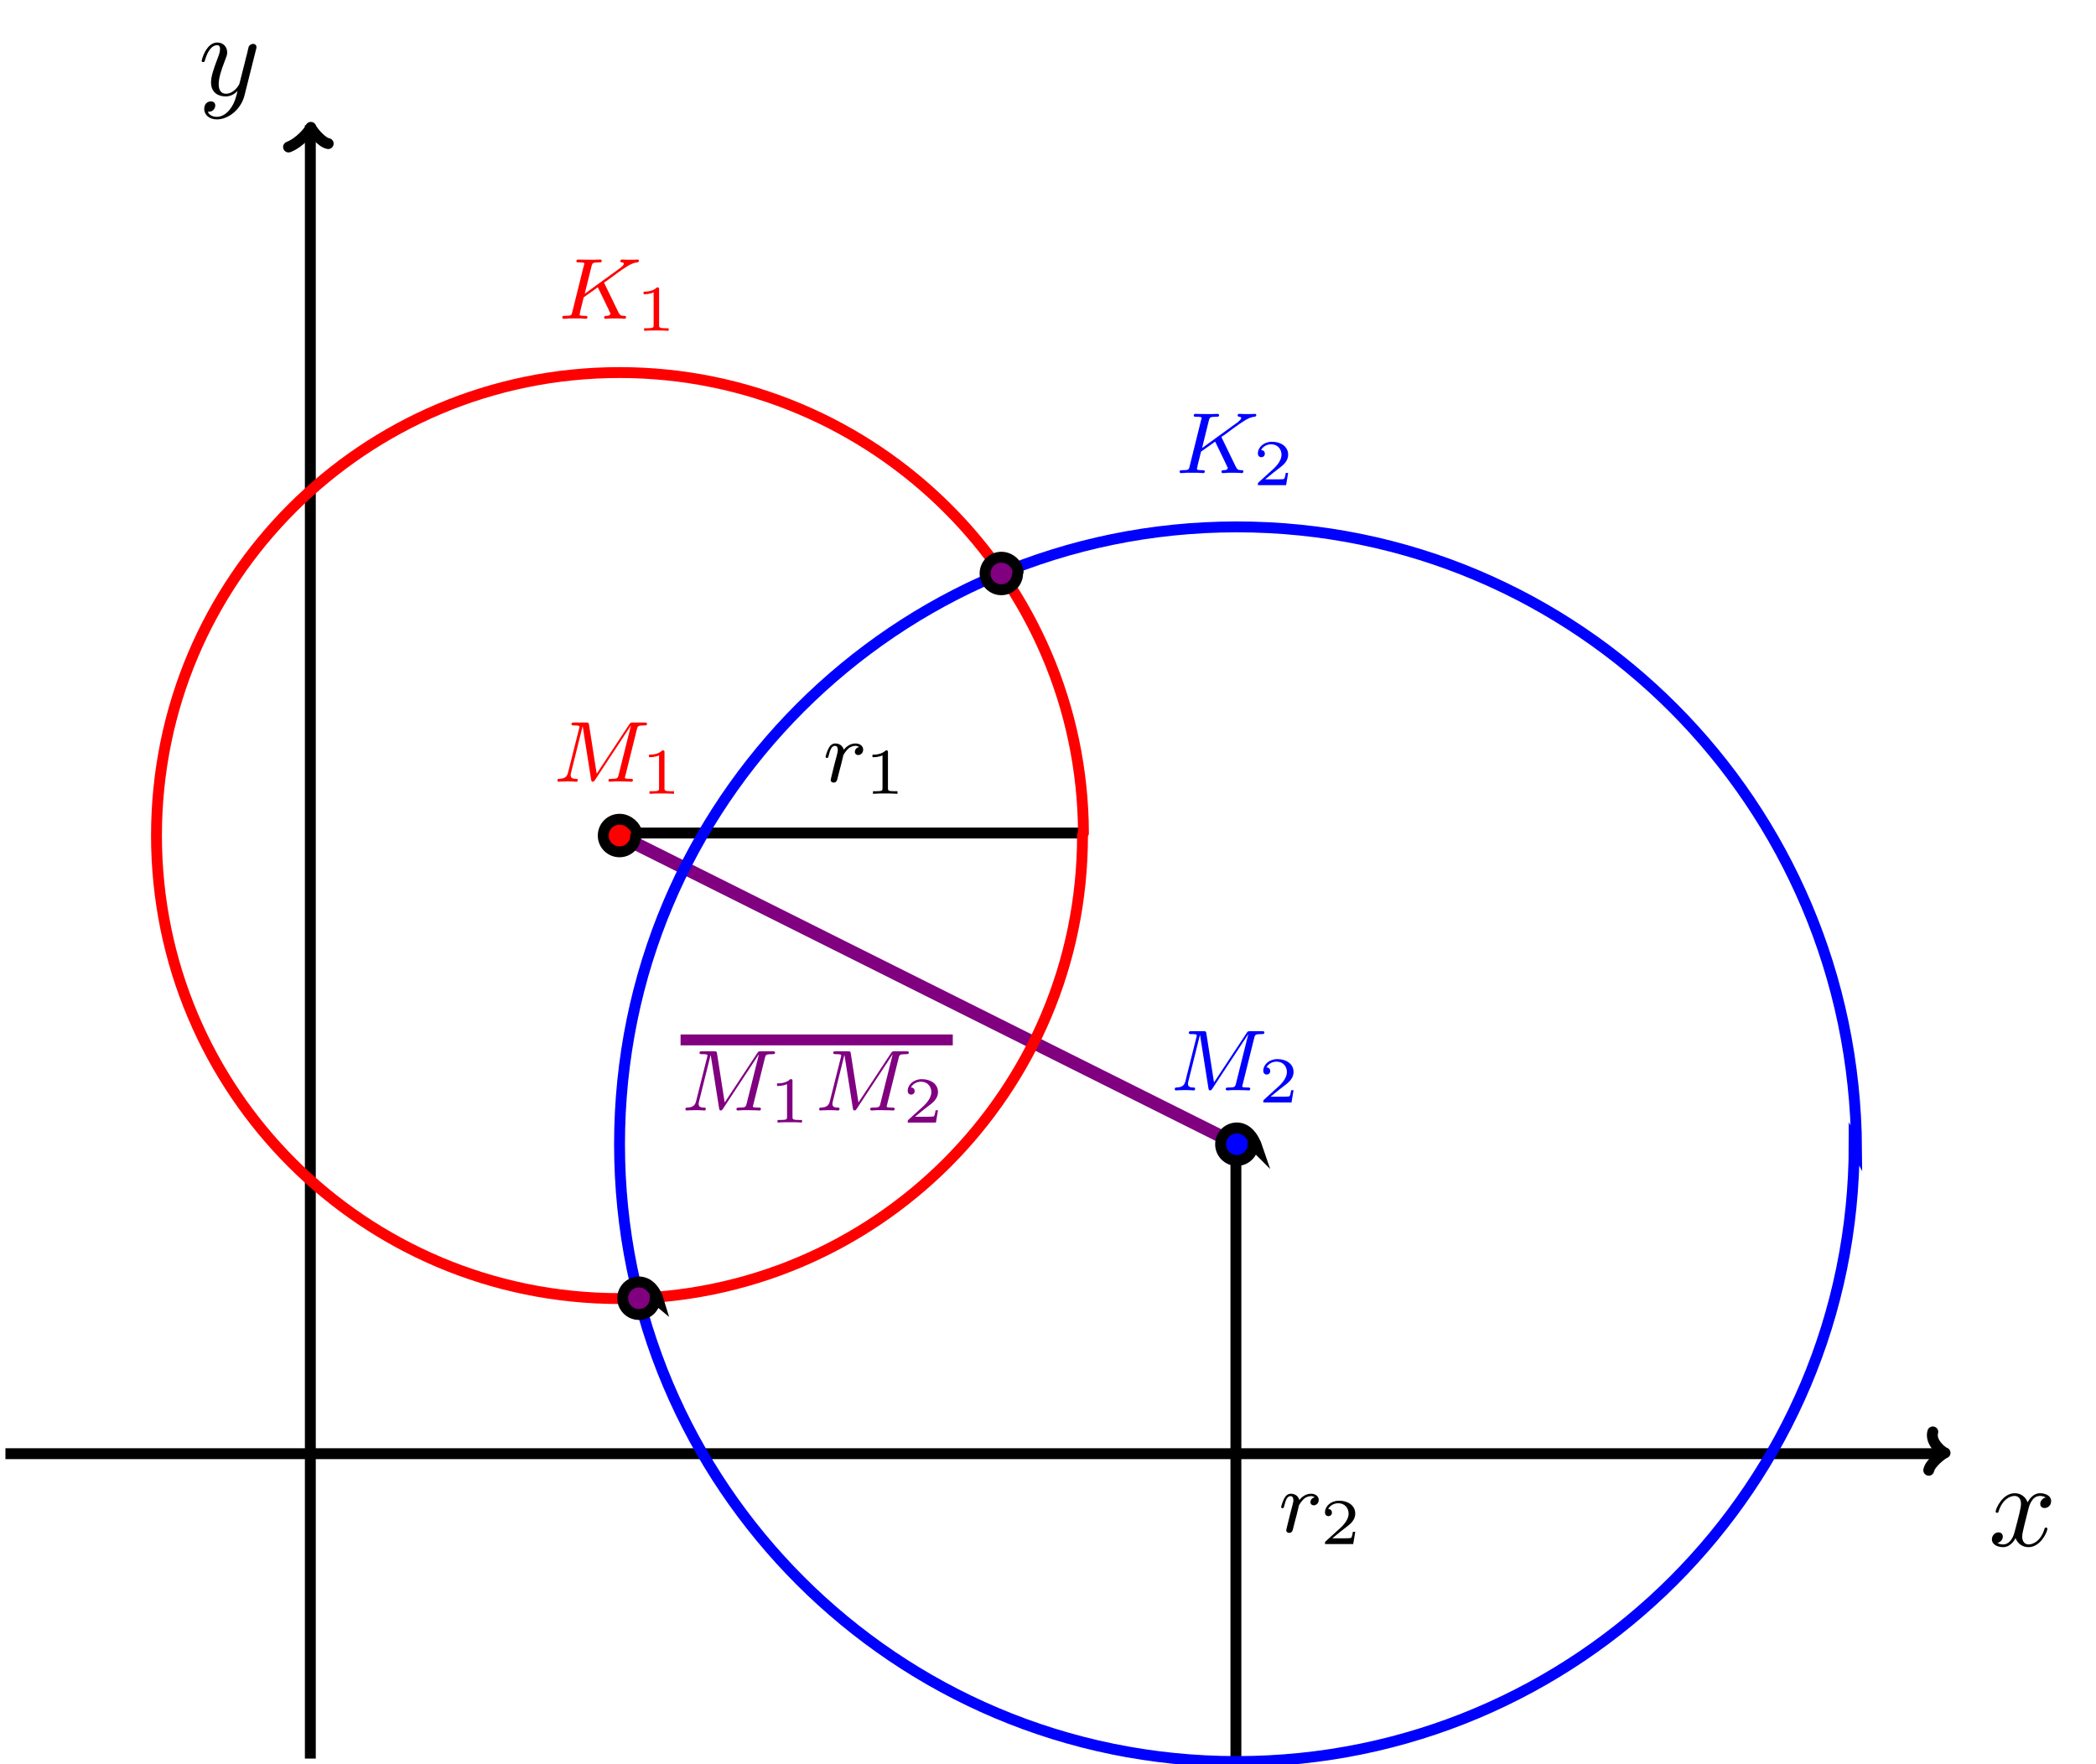
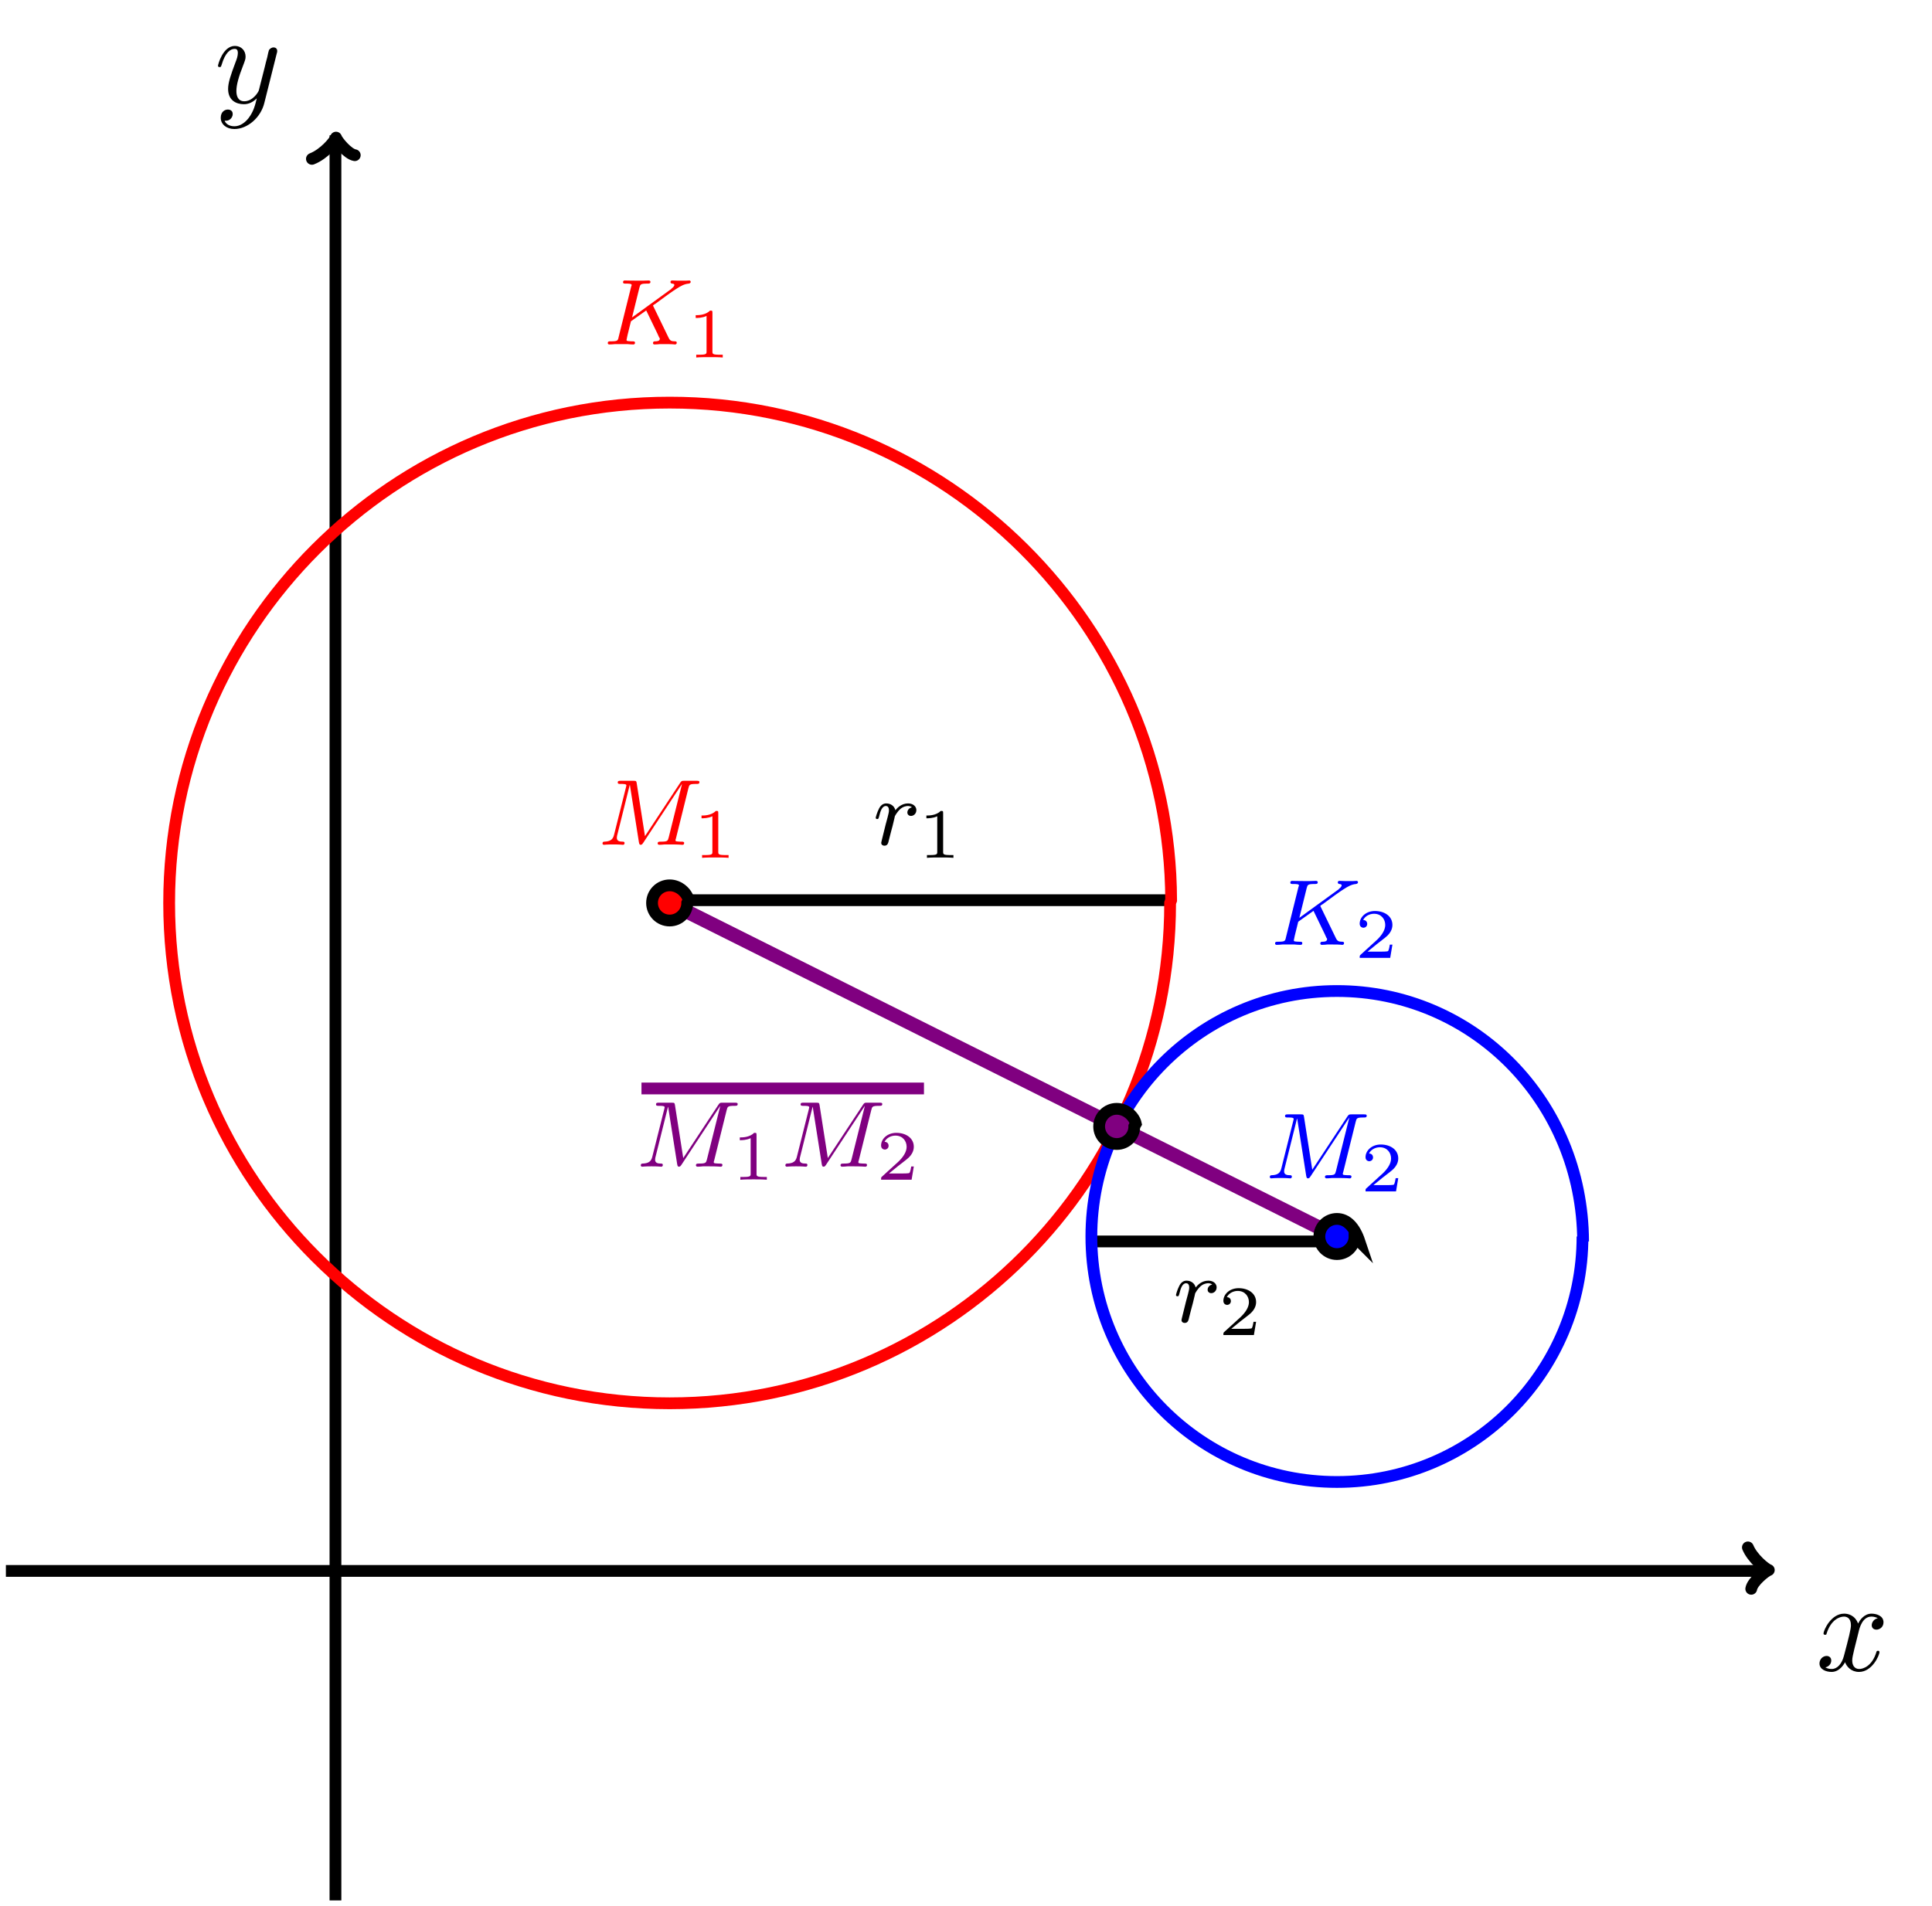
- <svg xmlns="http://www.w3.org/2000/svg" xmlns:xlink="http://www.w3.org/1999/xlink" width="192.488pt" height="161.973pt" viewBox="0 0 192.488 161.973" version="1.1">
+ <svg xmlns="http://www.w3.org/2000/svg" xmlns:xlink="http://www.w3.org/1999/xlink" width="164.142pt" height="161.973pt" viewBox="0 0 164.142 161.973" version="1.1">
  <defs>
    <g>
      <symbol overflow="visible" id="glyph0-0">
        <path style="stroke:none;" d="M 3.641 -3.297 C 3.703 -3.578 3.953 -4.578 4.719 -4.578 C 4.781 -4.578 5.031 -4.578 5.266 -4.438 C 4.969 -4.391 4.75 -4.109 4.75 -3.844 C 4.75 -3.672 4.859 -3.469 5.156 -3.469 C 5.406 -3.469 5.75 -3.672 5.75 -4.094 C 5.75 -4.672 5.109 -4.828 4.734 -4.828 C 4.094 -4.828 3.719 -4.25 3.594 -3.984 C 3.312 -4.719 2.719 -4.828 2.406 -4.828 C 1.281 -4.828 0.656 -3.406 0.656 -3.141 C 0.656 -3.031 0.766 -3.031 0.781 -3.031 C 0.875 -3.031 0.906 -3.047 0.922 -3.156 C 1.297 -4.312 2.016 -4.578 2.391 -4.578 C 2.594 -4.578 2.984 -4.484 2.984 -3.844 C 2.984 -3.516 2.797 -2.781 2.391 -1.25 C 2.219 -0.578 1.828 -0.125 1.359 -0.125 C 1.281 -0.125 1.031 -0.125 0.812 -0.266 C 1.078 -0.312 1.312 -0.547 1.312 -0.844 C 1.312 -1.141 1.078 -1.234 0.922 -1.234 C 0.594 -1.234 0.312 -0.953 0.312 -0.594 C 0.312 -0.094 0.859 0.125 1.344 0.125 C 2.062 0.125 2.453 -0.641 2.484 -0.703 C 2.625 -0.312 3.016 0.125 3.672 0.125 C 4.781 0.125 5.406 -1.281 5.406 -1.562 C 5.406 -1.672 5.312 -1.672 5.281 -1.672 C 5.188 -1.672 5.156 -1.625 5.141 -1.547 C 4.781 -0.375 4.031 -0.125 3.688 -0.125 C 3.266 -0.125 3.094 -0.469 3.094 -0.844 C 3.094 -1.078 3.156 -1.312 3.266 -1.797 Z M 3.641 -3.297 " />
      </symbol>
      <symbol overflow="visible" id="glyph0-1">
        <path style="stroke:none;" d="M 5.297 -4.156 C 5.344 -4.312 5.344 -4.328 5.344 -4.406 C 5.344 -4.609 5.188 -4.703 5.031 -4.703 C 4.922 -4.703 4.75 -4.641 4.641 -4.469 C 4.625 -4.422 4.531 -4.078 4.5 -3.875 C 4.422 -3.594 4.344 -3.297 4.281 -3.016 L 3.781 -1.047 C 3.734 -0.891 3.266 -0.125 2.547 -0.125 C 2 -0.125 1.875 -0.594 1.875 -1 C 1.875 -1.5 2.062 -2.188 2.438 -3.141 C 2.609 -3.594 2.656 -3.703 2.656 -3.922 C 2.656 -4.422 2.297 -4.828 1.75 -4.828 C 0.719 -4.828 0.312 -3.234 0.312 -3.141 C 0.312 -3.031 0.422 -3.031 0.453 -3.031 C 0.562 -3.031 0.562 -3.047 0.625 -3.234 C 0.922 -4.25 1.359 -4.578 1.719 -4.578 C 1.812 -4.578 2 -4.578 2 -4.234 C 2 -3.953 1.891 -3.672 1.812 -3.469 C 1.375 -2.312 1.172 -1.688 1.172 -1.172 C 1.172 -0.203 1.859 0.125 2.516 0.125 C 2.938 0.125 3.297 -0.062 3.609 -0.375 C 3.469 0.203 3.344 0.734 2.906 1.312 C 2.625 1.672 2.203 2 1.703 2 C 1.547 2 1.062 1.969 0.875 1.531 C 1.047 1.531 1.188 1.531 1.344 1.406 C 1.453 1.312 1.562 1.172 1.562 0.953 C 1.562 0.625 1.266 0.578 1.156 0.578 C 0.906 0.578 0.547 0.75 0.547 1.281 C 0.547 1.828 1.031 2.234 1.703 2.234 C 2.828 2.234 3.953 1.25 4.25 0.016 Z M 5.297 -4.156 " />
      </symbol>
      <symbol overflow="visible" id="glyph1-0">
        <path style="stroke:none;" d="M 7.734 -4.797 C 7.812 -5.109 7.828 -5.172 8.391 -5.172 C 8.578 -5.172 8.672 -5.172 8.672 -5.328 C 8.672 -5.438 8.562 -5.438 8.422 -5.438 L 7.391 -5.438 C 7.188 -5.438 7.156 -5.438 7.047 -5.281 L 4.047 -0.734 L 3.344 -5.234 C 3.312 -5.422 3.297 -5.438 3.062 -5.438 L 1.984 -5.438 C 1.844 -5.438 1.734 -5.438 1.734 -5.297 C 1.734 -5.172 1.844 -5.172 1.969 -5.172 C 2.234 -5.172 2.469 -5.172 2.469 -5.047 C 2.469 -5.016 2.453 -5.016 2.438 -4.906 L 1.422 -0.859 C 1.328 -0.453 1.109 -0.281 0.578 -0.266 C 0.531 -0.266 0.438 -0.25 0.438 -0.109 C 0.438 -0.062 0.484 0 0.562 0 C 0.594 0 0.766 -0.031 1.344 -0.031 C 1.969 -0.031 2.094 0 2.172 0 C 2.203 0 2.312 0 2.312 -0.156 C 2.312 -0.25 2.234 -0.266 2.172 -0.266 C 1.891 -0.266 1.656 -0.312 1.656 -0.594 C 1.656 -0.641 1.672 -0.75 1.672 -0.75 L 2.75 -5.078 L 2.766 -5.078 L 3.531 -0.219 C 3.562 -0.094 3.562 0 3.688 0 C 3.797 0 3.844 -0.094 3.891 -0.156 L 7.172 -5.141 L 7.188 -5.141 L 6.062 -0.625 C 5.984 -0.328 5.969 -0.266 5.375 -0.266 C 5.234 -0.266 5.125 -0.266 5.125 -0.109 C 5.125 -0.078 5.156 0 5.266 0 C 5.359 0 5.609 -0.016 5.719 -0.031 L 6.219 -0.031 C 6.969 -0.031 7.156 0 7.219 0 C 7.266 0 7.375 0 7.375 -0.156 C 7.375 -0.266 7.266 -0.266 7.125 -0.266 C 7.109 -0.266 6.969 -0.266 6.828 -0.281 C 6.656 -0.297 6.641 -0.312 6.641 -0.391 C 6.641 -0.438 6.656 -0.484 6.672 -0.516 Z M 7.734 -4.797 " />
      </symbol>
      <symbol overflow="visible" id="glyph1-1">
        <path style="stroke:none;" d="M 1.531 -1.094 C 1.625 -1.438 1.719 -1.781 1.797 -2.141 C 1.797 -2.156 1.859 -2.375 1.859 -2.422 C 1.891 -2.5 2.094 -2.828 2.297 -3.016 C 2.547 -3.25 2.828 -3.297 2.969 -3.297 C 3.047 -3.297 3.203 -3.281 3.312 -3.188 C 2.969 -3.109 2.922 -2.828 2.922 -2.75 C 2.922 -2.578 3.047 -2.453 3.234 -2.453 C 3.438 -2.453 3.688 -2.625 3.688 -2.953 C 3.688 -3.234 3.438 -3.516 2.984 -3.516 C 2.438 -3.516 2.078 -3.156 1.906 -2.938 C 1.75 -3.516 1.203 -3.516 1.125 -3.516 C 0.844 -3.516 0.641 -3.328 0.516 -3.078 C 0.328 -2.719 0.234 -2.312 0.234 -2.297 C 0.234 -2.219 0.297 -2.188 0.359 -2.188 C 0.469 -2.188 0.469 -2.219 0.531 -2.438 C 0.625 -2.828 0.766 -3.297 1.094 -3.297 C 1.312 -3.297 1.359 -3.094 1.359 -2.922 C 1.359 -2.766 1.312 -2.625 1.25 -2.359 C 1.234 -2.297 1.109 -1.828 1.078 -1.719 L 0.781 -0.516 C 0.75 -0.391 0.703 -0.203 0.703 -0.172 C 0.703 0.016 0.859 0.078 0.969 0.078 C 1.25 0.078 1.297 -0.141 1.359 -0.422 Z M 1.531 -1.094 " />
      </symbol>
      <symbol overflow="visible" id="glyph1-2">
        <path style="stroke:none;" d="M 4.281 -3.203 C 4.266 -3.219 4.234 -3.297 4.234 -3.312 C 4.234 -3.328 4.359 -3.422 4.453 -3.469 C 5.078 -3.938 5.938 -4.562 6.203 -4.719 C 6.609 -4.984 6.906 -5.141 7.266 -5.172 C 7.328 -5.188 7.438 -5.203 7.438 -5.344 C 7.422 -5.391 7.375 -5.438 7.328 -5.438 C 7.312 -5.438 7.094 -5.422 7.031 -5.422 L 6.719 -5.422 C 6.578 -5.422 6.391 -5.422 6.312 -5.422 C 6.25 -5.422 5.938 -5.438 5.891 -5.438 C 5.828 -5.438 5.719 -5.438 5.719 -5.297 C 5.719 -5.281 5.734 -5.188 5.844 -5.172 C 5.906 -5.172 6.047 -5.156 6.047 -5.062 C 6.047 -4.938 5.875 -4.797 5.859 -4.797 L 5.797 -4.734 C 5.781 -4.703 5.75 -4.672 5.703 -4.656 L 2.453 -2.297 L 3.078 -4.828 C 3.156 -5.109 3.172 -5.172 3.75 -5.172 C 3.906 -5.172 4.016 -5.172 4.016 -5.328 C 4.016 -5.344 4 -5.438 3.875 -5.438 C 3.719 -5.438 3.531 -5.422 3.375 -5.422 L 2.875 -5.422 C 2.109 -5.422 1.906 -5.438 1.844 -5.438 C 1.812 -5.438 1.688 -5.438 1.688 -5.297 C 1.688 -5.172 1.781 -5.172 1.922 -5.172 C 2.188 -5.172 2.422 -5.172 2.422 -5.047 C 2.422 -5.016 2.406 -5.016 2.375 -4.906 L 1.312 -0.625 C 1.25 -0.328 1.234 -0.266 0.641 -0.266 C 0.484 -0.266 0.391 -0.266 0.391 -0.109 C 0.391 -0.078 0.422 0 0.516 0 C 0.672 0 0.859 -0.016 1.016 -0.031 L 2.047 -0.031 C 2.172 -0.016 2.438 0 2.547 0 C 2.594 0 2.703 0 2.703 -0.141 C 2.703 -0.266 2.609 -0.266 2.484 -0.266 C 2.422 -0.266 2.312 -0.266 2.172 -0.281 C 2.016 -0.297 1.984 -0.312 1.984 -0.391 C 1.984 -0.438 2.047 -0.641 2.062 -0.766 L 2.359 -1.969 L 3.656 -2.891 L 4.609 -0.922 C 4.641 -0.859 4.719 -0.688 4.75 -0.609 C 4.812 -0.531 4.812 -0.516 4.812 -0.484 C 4.812 -0.266 4.516 -0.266 4.422 -0.266 C 4.344 -0.266 4.234 -0.266 4.234 -0.109 C 4.234 -0.109 4.234 0 4.359 0 C 4.453 0 4.75 -0.016 4.828 -0.031 L 5.281 -0.031 C 6.016 -0.031 6 0 6.094 0 C 6.125 0 6.25 0 6.25 -0.156 C 6.25 -0.266 6.141 -0.266 6.094 -0.266 C 5.781 -0.266 5.672 -0.328 5.547 -0.594 Z M 4.281 -3.203 " />
      </symbol>
      <symbol overflow="visible" id="glyph2-0">
        <path style="stroke:none;" d="M 2.141 -3.797 C 2.141 -3.984 2.125 -3.984 1.938 -3.984 C 1.547 -3.594 0.938 -3.594 0.719 -3.594 L 0.719 -3.359 C 0.875 -3.359 1.281 -3.359 1.641 -3.531 L 1.641 -0.516 C 1.641 -0.312 1.641 -0.234 1.016 -0.234 L 0.766 -0.234 L 0.766 0 C 1.094 -0.031 1.562 -0.031 1.891 -0.031 C 2.219 -0.031 2.688 -0.031 3.016 0 L 3.016 -0.234 L 2.766 -0.234 C 2.141 -0.234 2.141 -0.312 2.141 -0.516 Z M 2.141 -3.797 " />
      </symbol>
      <symbol overflow="visible" id="glyph2-1">
        <path style="stroke:none;" d="M 3.219 -1.125 L 3 -1.125 C 2.984 -1.031 2.922 -0.641 2.844 -0.578 C 2.797 -0.531 2.312 -0.531 2.219 -0.531 L 1.109 -0.531 L 1.875 -1.156 C 2.078 -1.328 2.609 -1.703 2.797 -1.891 C 2.969 -2.062 3.219 -2.375 3.219 -2.797 C 3.219 -3.547 2.547 -3.984 1.734 -3.984 C 0.969 -3.984 0.438 -3.469 0.438 -2.906 C 0.438 -2.609 0.688 -2.562 0.75 -2.562 C 0.906 -2.562 1.078 -2.672 1.078 -2.891 C 1.078 -3.016 1 -3.219 0.734 -3.219 C 0.875 -3.516 1.234 -3.75 1.656 -3.75 C 2.281 -3.75 2.609 -3.281 2.609 -2.797 C 2.609 -2.375 2.328 -1.938 1.922 -1.547 L 0.5 -0.25 C 0.438 -0.188 0.438 -0.188 0.438 0 L 3.031 0 Z M 3.219 -1.125 " />
      </symbol>
    </g>
  </defs>
  <g id="surface1">
-     <path style="fill:none;stroke-width:1;stroke-linecap:butt;stroke-linejoin:miter;stroke:rgb(0%,0%,0%);stroke-opacity:1;stroke-miterlimit:10;" d="M -28.046 -0.073 L 149.954 -0.073 " transform="matrix(1,0,0,-1,28.546,133.427)" />
-     <path style="fill:none;stroke-width:1;stroke-linecap:round;stroke-linejoin:round;stroke:rgb(0%,0%,0%);stroke-opacity:1;stroke-miterlimit:10;" d="M -0.826 1.927 C -1.095 0.997 -0.002 0.099 0.299 0.001 C -0.002 -0.1 -1.095 -0.995 -1.197 -1.593 " transform="matrix(1,0,0,-1,178.3259,133.427)" />
+     <path style="fill:none;stroke-width:1;stroke-linecap:butt;stroke-linejoin:miter;stroke:rgb(0%,0%,0%);stroke-opacity:1;stroke-miterlimit:10;" d="M -28.046 -0.073 L 120.954 -0.073 " transform="matrix(1,0,0,-1,28.546,133.427)" />
+     <path style="fill:none;stroke-width:1;stroke-linecap:round;stroke-linejoin:round;stroke:rgb(0%,0%,0%);stroke-opacity:1;stroke-miterlimit:10;" d="M -1.479 1.927 C -1.096 0.997 0.001 0.099 0.298 0.001 C 0.001 -0.1 -1.096 -0.995 -1.194 -1.593 " transform="matrix(1,0,0,-1,149.9791,133.427)" />
    <path style="fill:none;stroke-width:1;stroke-linecap:butt;stroke-linejoin:miter;stroke:rgb(0%,0%,0%);stroke-opacity:1;stroke-miterlimit:10;" d="M -0.046 -28.073 L -0.046 121.927 " transform="matrix(1,0,0,-1,28.546,133.427)" />
    <path style="fill:none;stroke-width:1;stroke-linecap:round;stroke-linejoin:round;stroke:rgb(0%,0%,0%);stroke-opacity:1;stroke-miterlimit:10;" d="M -1.506 2.046 C -1.096 0.995 0.002 0.101 0.299 -0.001 C 0.002 -0.099 -1.096 -0.997 -1.194 -1.595 " transform="matrix(0,-1,-1,0,28.546,11.99393)" />
    <g style="fill:rgb(0%,0%,0%);fill-opacity:1;">
-       <use xlink:href="#glyph0-0" x="182.617" y="141.959" />
+       <use xlink:href="#glyph0-0" x="154.271" y="141.959" />
    </g>
    <g style="fill:rgb(0%,0%,0%);fill-opacity:1;">
      <use xlink:href="#glyph0-1" x="18.208" y="8.731" />
    </g>
    <path style="fill:none;stroke-width:1.196;stroke-linecap:butt;stroke-linejoin:miter;stroke:rgb(50%,0%,50%);stroke-opacity:1;stroke-miterlimit:10;" d="M 28.349 56.693 L 85.04 28.345 " transform="matrix(1,0,0,-1,28.546,133.427)" />
-     <path style="fill:none;stroke-width:1;stroke-linecap:butt;stroke-linejoin:miter;stroke:rgb(50%,0%,50%);stroke-opacity:1;stroke-miterlimit:10;" d="M -0.005 -0.219 L 24.995 -0.219 " transform="matrix(1,0,0,-1,62.505,95.281)" />
+     <path style="fill:none;stroke-width:1;stroke-linecap:butt;stroke-linejoin:miter;stroke:rgb(50%,0%,50%);stroke-opacity:1;stroke-miterlimit:10;" d="M 0.499 -0.054 L 24.499 -0.054 " transform="matrix(1,0,0,-1,54.001,92.446)" />
    <g style="fill:rgb(50%,0%,50%);fill-opacity:1;">
-       <use xlink:href="#glyph1-0" x="62.505" y="101.982" />
+       <use xlink:href="#glyph1-0" x="54.001" y="99.148" />
    </g>
    <g style="fill:rgb(50%,0%,50%);fill-opacity:1;">
-       <use xlink:href="#glyph2-0" x="70.638" y="103.089" />
+       <use xlink:href="#glyph2-0" x="62.134" y="100.255" />
    </g>
    <g style="fill:rgb(50%,0%,50%);fill-opacity:1;">
-       <use xlink:href="#glyph1-0" x="74.789" y="101.982" />
+       <use xlink:href="#glyph1-0" x="66.285" y="99.148" />
    </g>
    <g style="fill:rgb(50%,0%,50%);fill-opacity:1;">
-       <use xlink:href="#glyph2-1" x="82.922" y="103.089" />
+       <use xlink:href="#glyph2-1" x="74.418" y="100.255" />
    </g>
    <path style="fill:none;stroke-width:1;stroke-linecap:butt;stroke-linejoin:miter;stroke:rgb(0%,0%,0%);stroke-opacity:1;stroke-miterlimit:10;" d="M 27.954 56.927 L 70.954 56.927 " transform="matrix(1,0,0,-1,28.546,133.427)" />
    <g style="fill:rgb(0%,0%,0%);fill-opacity:1;">
-       <use xlink:href="#glyph1-1" x="75.583" y="71.792" />
+       <use xlink:href="#glyph1-1" x="74.166" y="71.792" />
    </g>
    <g style="fill:rgb(0%,0%,0%);fill-opacity:1;">
-       <use xlink:href="#glyph2-0" x="79.405" y="72.899" />
+       <use xlink:href="#glyph2-0" x="77.987" y="72.899" />
    </g>
-     <path style="fill:none;stroke-width:1;stroke-linecap:butt;stroke-linejoin:miter;stroke:rgb(0%,0%,0%);stroke-opacity:1;stroke-miterlimit:10;" d="M 84.954 27.927 L 84.954 -28.073 " transform="matrix(1,0,0,-1,28.546,133.427)" />
+     <path style="fill:none;stroke-width:1;stroke-linecap:butt;stroke-linejoin:miter;stroke:rgb(0%,0%,0%);stroke-opacity:1;stroke-miterlimit:10;" d="M 84.954 27.927 L 63.954 27.927 " transform="matrix(1,0,0,-1,28.546,133.427)" />
    <g style="fill:rgb(0%,0%,0%);fill-opacity:1;">
-       <use xlink:href="#glyph1-1" x="117.42" y="140.694" />
+       <use xlink:href="#glyph1-1" x="99.677" y="112.348" />
    </g>
    <g style="fill:rgb(0%,0%,0%);fill-opacity:1;">
-       <use xlink:href="#glyph2-1" x="121.242" y="141.801" />
+       <use xlink:href="#glyph2-1" x="103.499" y="113.455" />
    </g>
    <path style="fill:none;stroke-width:1;stroke-linecap:butt;stroke-linejoin:miter;stroke:rgb(100%,0%,0%);stroke-opacity:1;stroke-miterlimit:10;" d="M 70.954 56.927 C 70.868 80.177 51.829 99.212 28.349 99.212 C 4.864 99.212 -14.175 80.177 -14.175 56.693 C -14.175 33.208 4.864 14.173 28.349 14.173 C 51.829 14.173 70.868 33.208 70.868 56.693 Z M 70.954 56.927 " transform="matrix(1,0,0,-1,28.546,133.427)" />
    <g style="fill:rgb(100%,0%,0%);fill-opacity:1;">
      <use xlink:href="#glyph1-2" x="51.246" y="29.273" />
    </g>
    <g style="fill:rgb(100%,0%,0%);fill-opacity:1;">
-       <use xlink:href="#glyph2-0" x="58.387" y="30.379" />
+       <use xlink:href="#glyph2-0" x="58.387" y="30.38" />
    </g>
    <path style=" stroke:none;fill-rule:nonzero;fill:rgb(100%,0%,0%);fill-opacity:1;" d="M 58.387 76.734 C 58.387 75.906 57.719 75.238 56.895 75.238 C 56.066 75.238 55.398 75.906 55.398 76.734 C 55.398 77.559 56.066 78.227 56.895 78.227 C 57.719 78.227 58.387 77.559 58.387 76.734 Z M 58.387 76.734 " />
    <path style="fill:none;stroke-width:1;stroke-linecap:butt;stroke-linejoin:miter;stroke:rgb(0%,0%,0%);stroke-opacity:1;stroke-miterlimit:10;" d="M 29.954 56.927 C 29.841 57.521 29.173 58.189 28.349 58.189 C 27.52 58.189 26.852 57.521 26.852 56.693 C 26.852 55.868 27.52 55.2 28.349 55.2 C 29.173 55.2 29.841 55.868 29.841 56.693 Z M 29.954 56.927 " transform="matrix(1,0,0,-1,28.546,133.427)" />
    <g style="fill:rgb(100%,0%,0%);fill-opacity:1;">
      <use xlink:href="#glyph1-0" x="50.75" y="71.792" />
    </g>
    <g style="fill:rgb(100%,0%,0%);fill-opacity:1;">
      <use xlink:href="#glyph2-0" x="58.883" y="72.899" />
    </g>
-     <path style="fill:none;stroke-width:1;stroke-linecap:butt;stroke-linejoin:miter;stroke:rgb(0%,0%,100%);stroke-opacity:1;stroke-miterlimit:10;" d="M 141.954 27.927 C 141.735 59.657 116.352 85.04 85.04 85.04 C 53.727 85.04 28.349 59.657 28.349 28.345 C 28.349 -2.964 53.727 -28.346 85.04 -28.346 C 116.352 -28.346 141.735 -2.964 141.735 28.345 Z M 141.954 27.927 " transform="matrix(1,0,0,-1,28.546,133.427)" />
+     <path style="fill:none;stroke-width:1;stroke-linecap:butt;stroke-linejoin:miter;stroke:rgb(0%,0%,100%);stroke-opacity:1;stroke-miterlimit:10;" d="M 105.954 27.927 C 105.903 39.868 96.563 49.208 85.04 49.208 C 73.516 49.208 64.177 39.868 64.177 28.345 C 64.177 16.825 73.516 7.486 85.04 7.486 C 96.563 7.486 105.903 16.825 105.903 28.345 Z M 105.954 27.927 " transform="matrix(1,0,0,-1,28.546,133.427)" />
    <g style="fill:rgb(0%,0%,100%);fill-opacity:1;">
-       <use xlink:href="#glyph1-2" x="107.939" y="43.446" />
+       <use xlink:href="#glyph1-2" x="107.939" y="80.296" />
    </g>
    <g style="fill:rgb(0%,0%,100%);fill-opacity:1;">
-       <use xlink:href="#glyph2-1" x="115.08" y="44.553" />
+       <use xlink:href="#glyph2-1" x="115.08" y="81.403" />
    </g>
    <path style=" stroke:none;fill-rule:nonzero;fill:rgb(0%,0%,100%);fill-opacity:1;" d="M 115.082 105.082 C 115.082 104.254 114.41 103.586 113.586 103.586 C 112.762 103.586 112.094 104.254 112.094 105.082 C 112.094 105.906 112.762 106.574 113.586 106.574 C 114.41 106.574 115.082 105.906 115.082 105.082 Z M 115.082 105.082 " />
    <path style="fill:none;stroke-width:1;stroke-linecap:butt;stroke-linejoin:miter;stroke:rgb(0%,0%,0%);stroke-opacity:1;stroke-miterlimit:10;" d="M 86.954 27.927 C 86.536 29.173 85.864 29.841 85.04 29.841 C 84.216 29.841 83.548 29.173 83.548 28.345 C 83.548 27.521 84.216 26.853 85.04 26.853 C 85.864 26.853 86.536 27.521 86.536 28.345 Z M 86.954 27.927 " transform="matrix(1,0,0,-1,28.546,133.427)" />
    <g style="fill:rgb(0%,0%,100%);fill-opacity:1;">
      <use xlink:href="#glyph1-0" x="107.443" y="100.139" />
    </g>
    <g style="fill:rgb(0%,0%,100%);fill-opacity:1;">
      <use xlink:href="#glyph2-1" x="115.576" y="101.246" />
    </g>
-     <path style=" stroke:none;fill-rule:nonzero;fill:rgb(50%,0%,50%);fill-opacity:1;" d="M 93.453 52.668 C 93.453 51.84 92.781 51.172 91.957 51.172 C 91.133 51.172 90.465 51.84 90.465 52.668 C 90.465 53.492 91.133 54.16 91.957 54.16 C 92.781 54.16 93.453 53.492 93.453 52.668 Z M 93.453 52.668 " />
-     <path style="fill:none;stroke-width:1;stroke-linecap:butt;stroke-linejoin:miter;stroke:rgb(0%,0%,0%);stroke-opacity:1;stroke-miterlimit:10;" d="M 64.954 80.927 C 64.907 81.587 64.235 82.255 63.411 82.255 C 62.587 82.255 61.919 81.587 61.919 80.759 C 61.919 79.935 62.587 79.267 63.411 79.267 C 64.235 79.267 64.907 79.935 64.907 80.759 Z M 64.954 80.927 " transform="matrix(1,0,0,-1,28.546,133.427)" />
-     <path style=" stroke:none;fill-rule:nonzero;fill:rgb(50%,0%,50%);fill-opacity:1;" d="M 60.172 119.227 C 60.172 118.398 59.504 117.73 58.68 117.73 C 57.852 117.73 57.184 118.398 57.184 119.227 C 57.184 120.051 57.852 120.719 58.68 120.719 C 59.504 120.719 60.172 120.051 60.172 119.227 Z M 60.172 119.227 " />
-     <path style="fill:none;stroke-width:1;stroke-linecap:butt;stroke-linejoin:miter;stroke:rgb(0%,0%,0%);stroke-opacity:1;stroke-miterlimit:10;" d="M 31.954 13.927 C 31.626 15.029 30.958 15.697 30.134 15.697 C 29.306 15.697 28.638 15.029 28.638 14.2 C 28.638 13.376 29.306 12.708 30.134 12.708 C 30.958 12.708 31.626 13.376 31.626 14.2 Z M 31.954 13.927 " transform="matrix(1,0,0,-1,28.546,133.427)" />
+     <path style=" stroke:none;fill-rule:nonzero;fill:rgb(50%,0%,50%);fill-opacity:1;" d="M 96.371 95.727 C 96.371 94.898 95.703 94.23 94.879 94.23 C 94.051 94.23 93.383 94.898 93.383 95.727 C 93.383 96.551 94.051 97.219 94.879 97.219 C 95.703 97.219 96.371 96.551 96.371 95.727 Z M 96.371 95.727 " />
+     <path style="fill:none;stroke-width:1;stroke-linecap:butt;stroke-linejoin:miter;stroke:rgb(0%,0%,0%);stroke-opacity:1;stroke-miterlimit:10;" d="M 67.954 37.927 C 67.825 38.529 67.157 39.197 66.333 39.197 C 65.505 39.197 64.837 38.529 64.837 37.7 C 64.837 36.876 65.505 36.208 66.333 36.208 C 67.157 36.208 67.825 36.876 67.825 37.7 Z M 67.954 37.927 " transform="matrix(1,0,0,-1,28.546,133.427)" />
  </g>
</svg>
